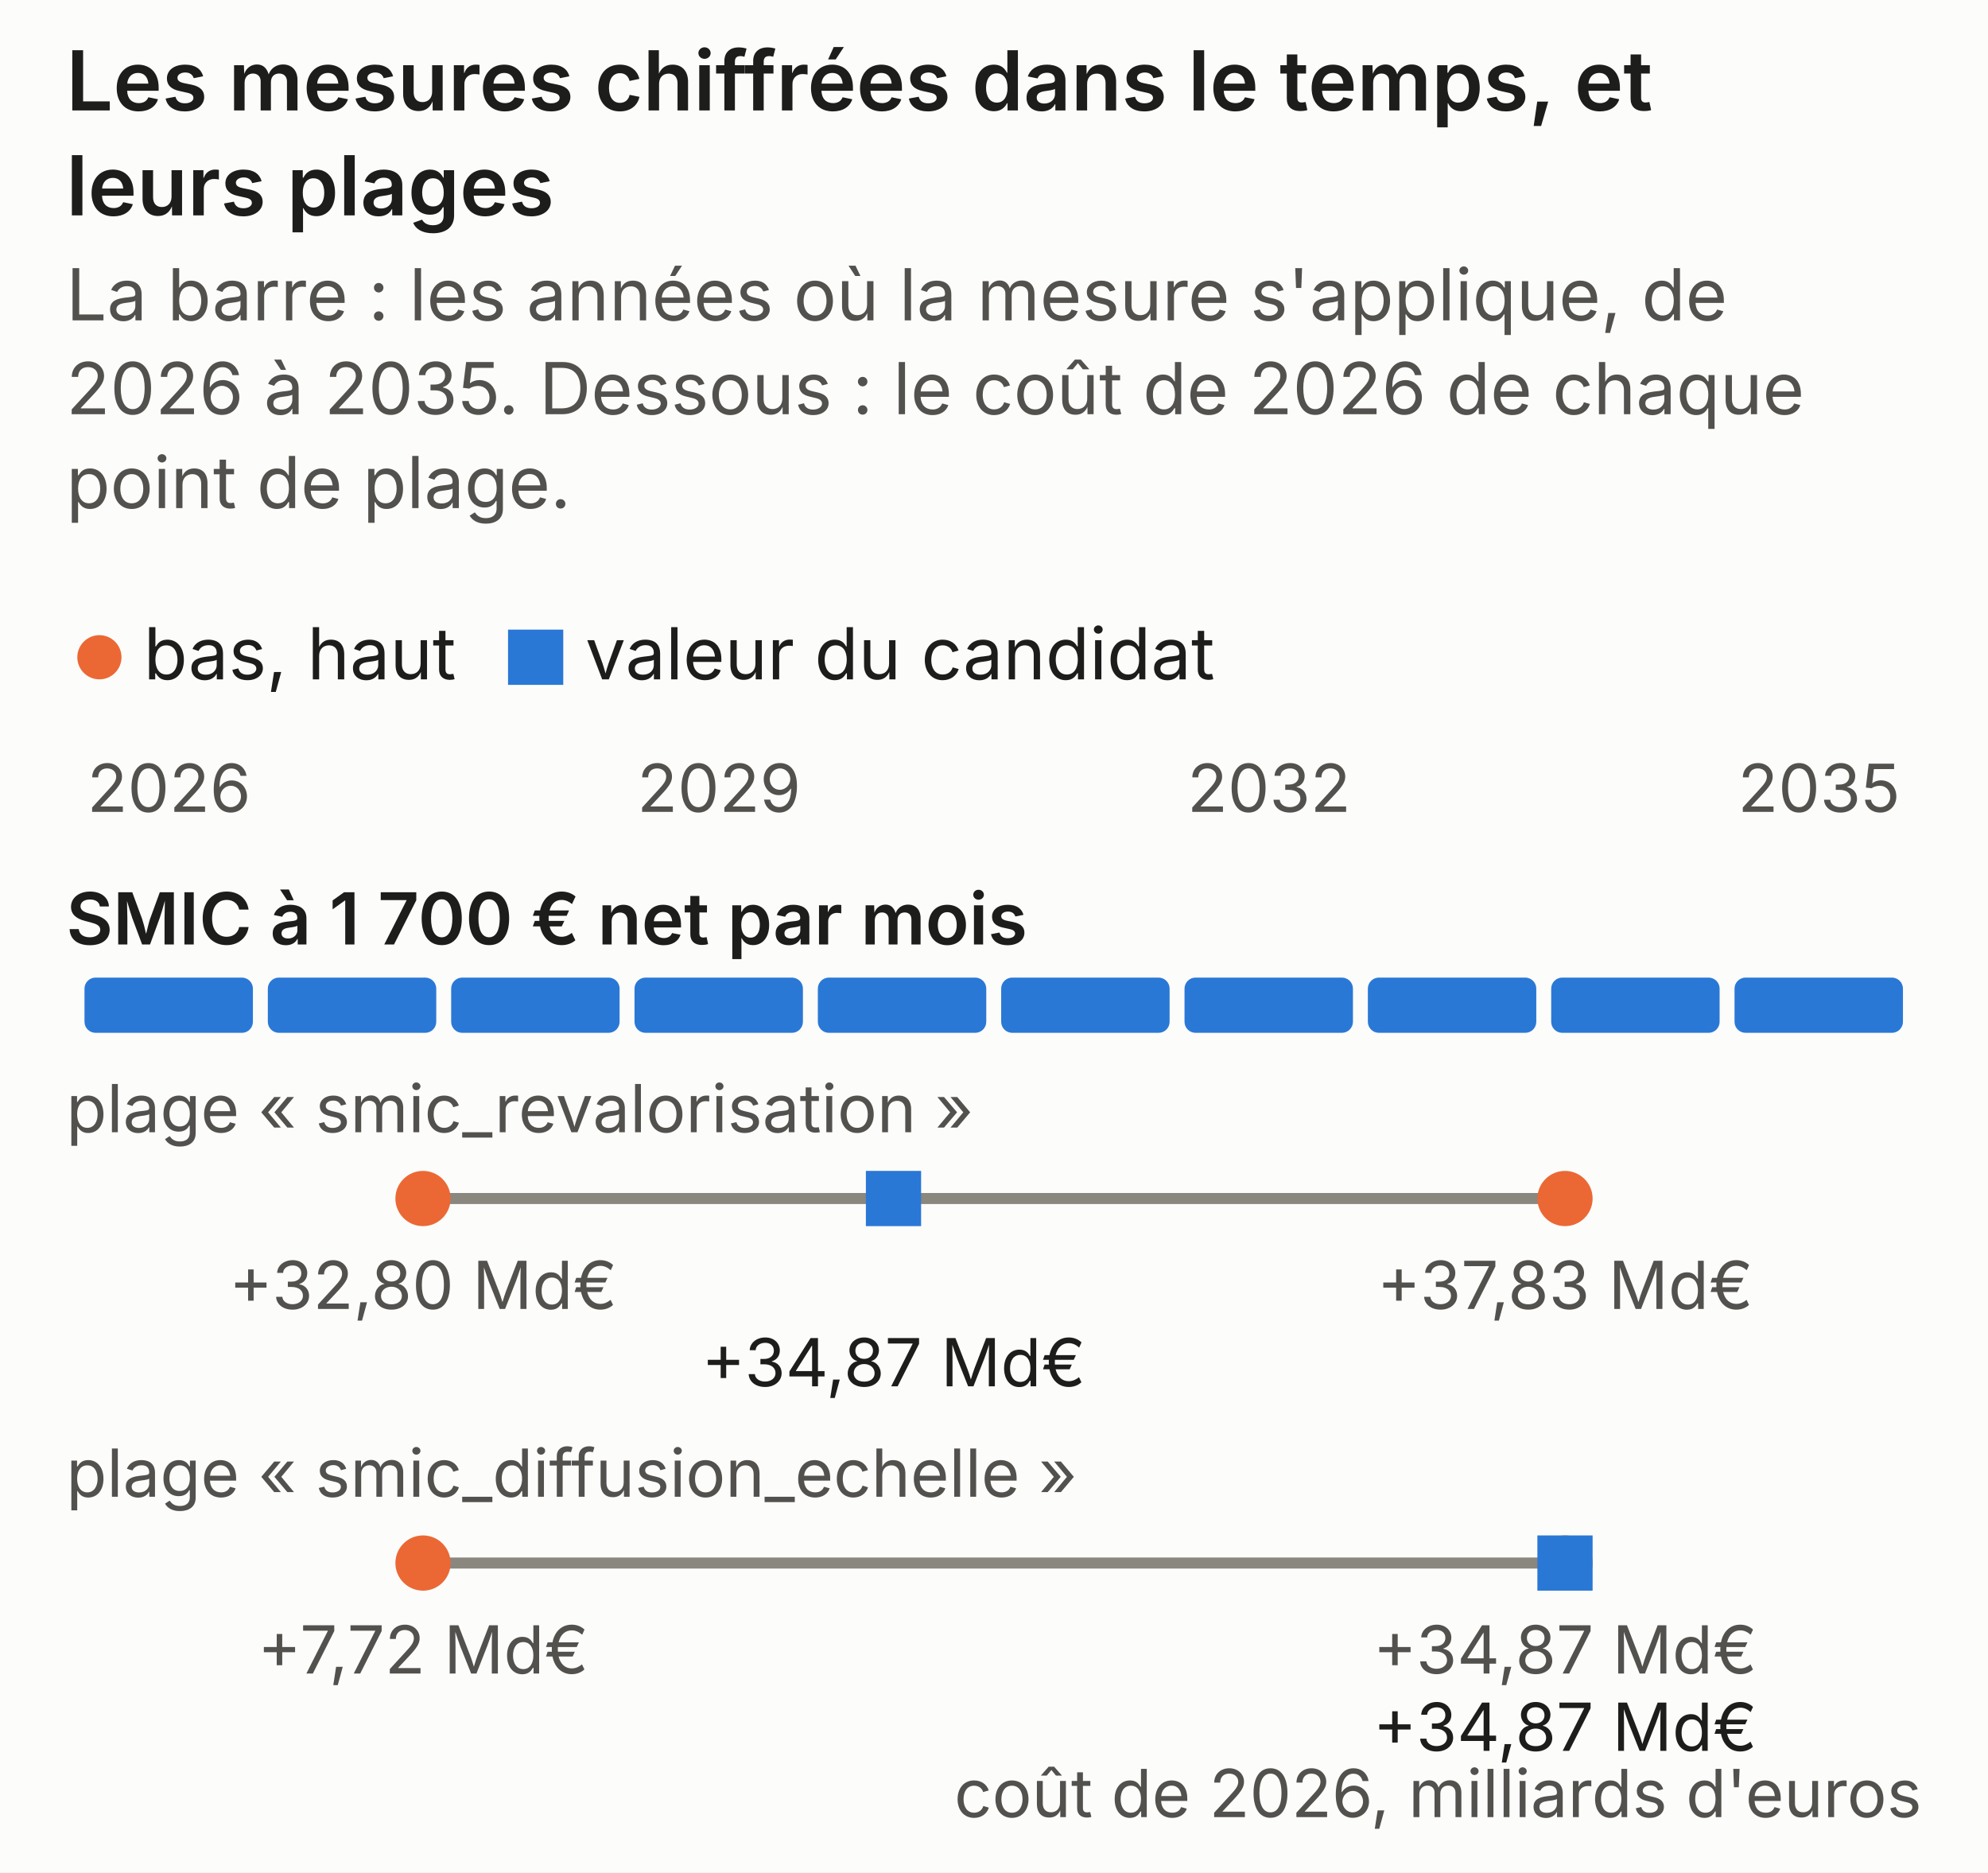
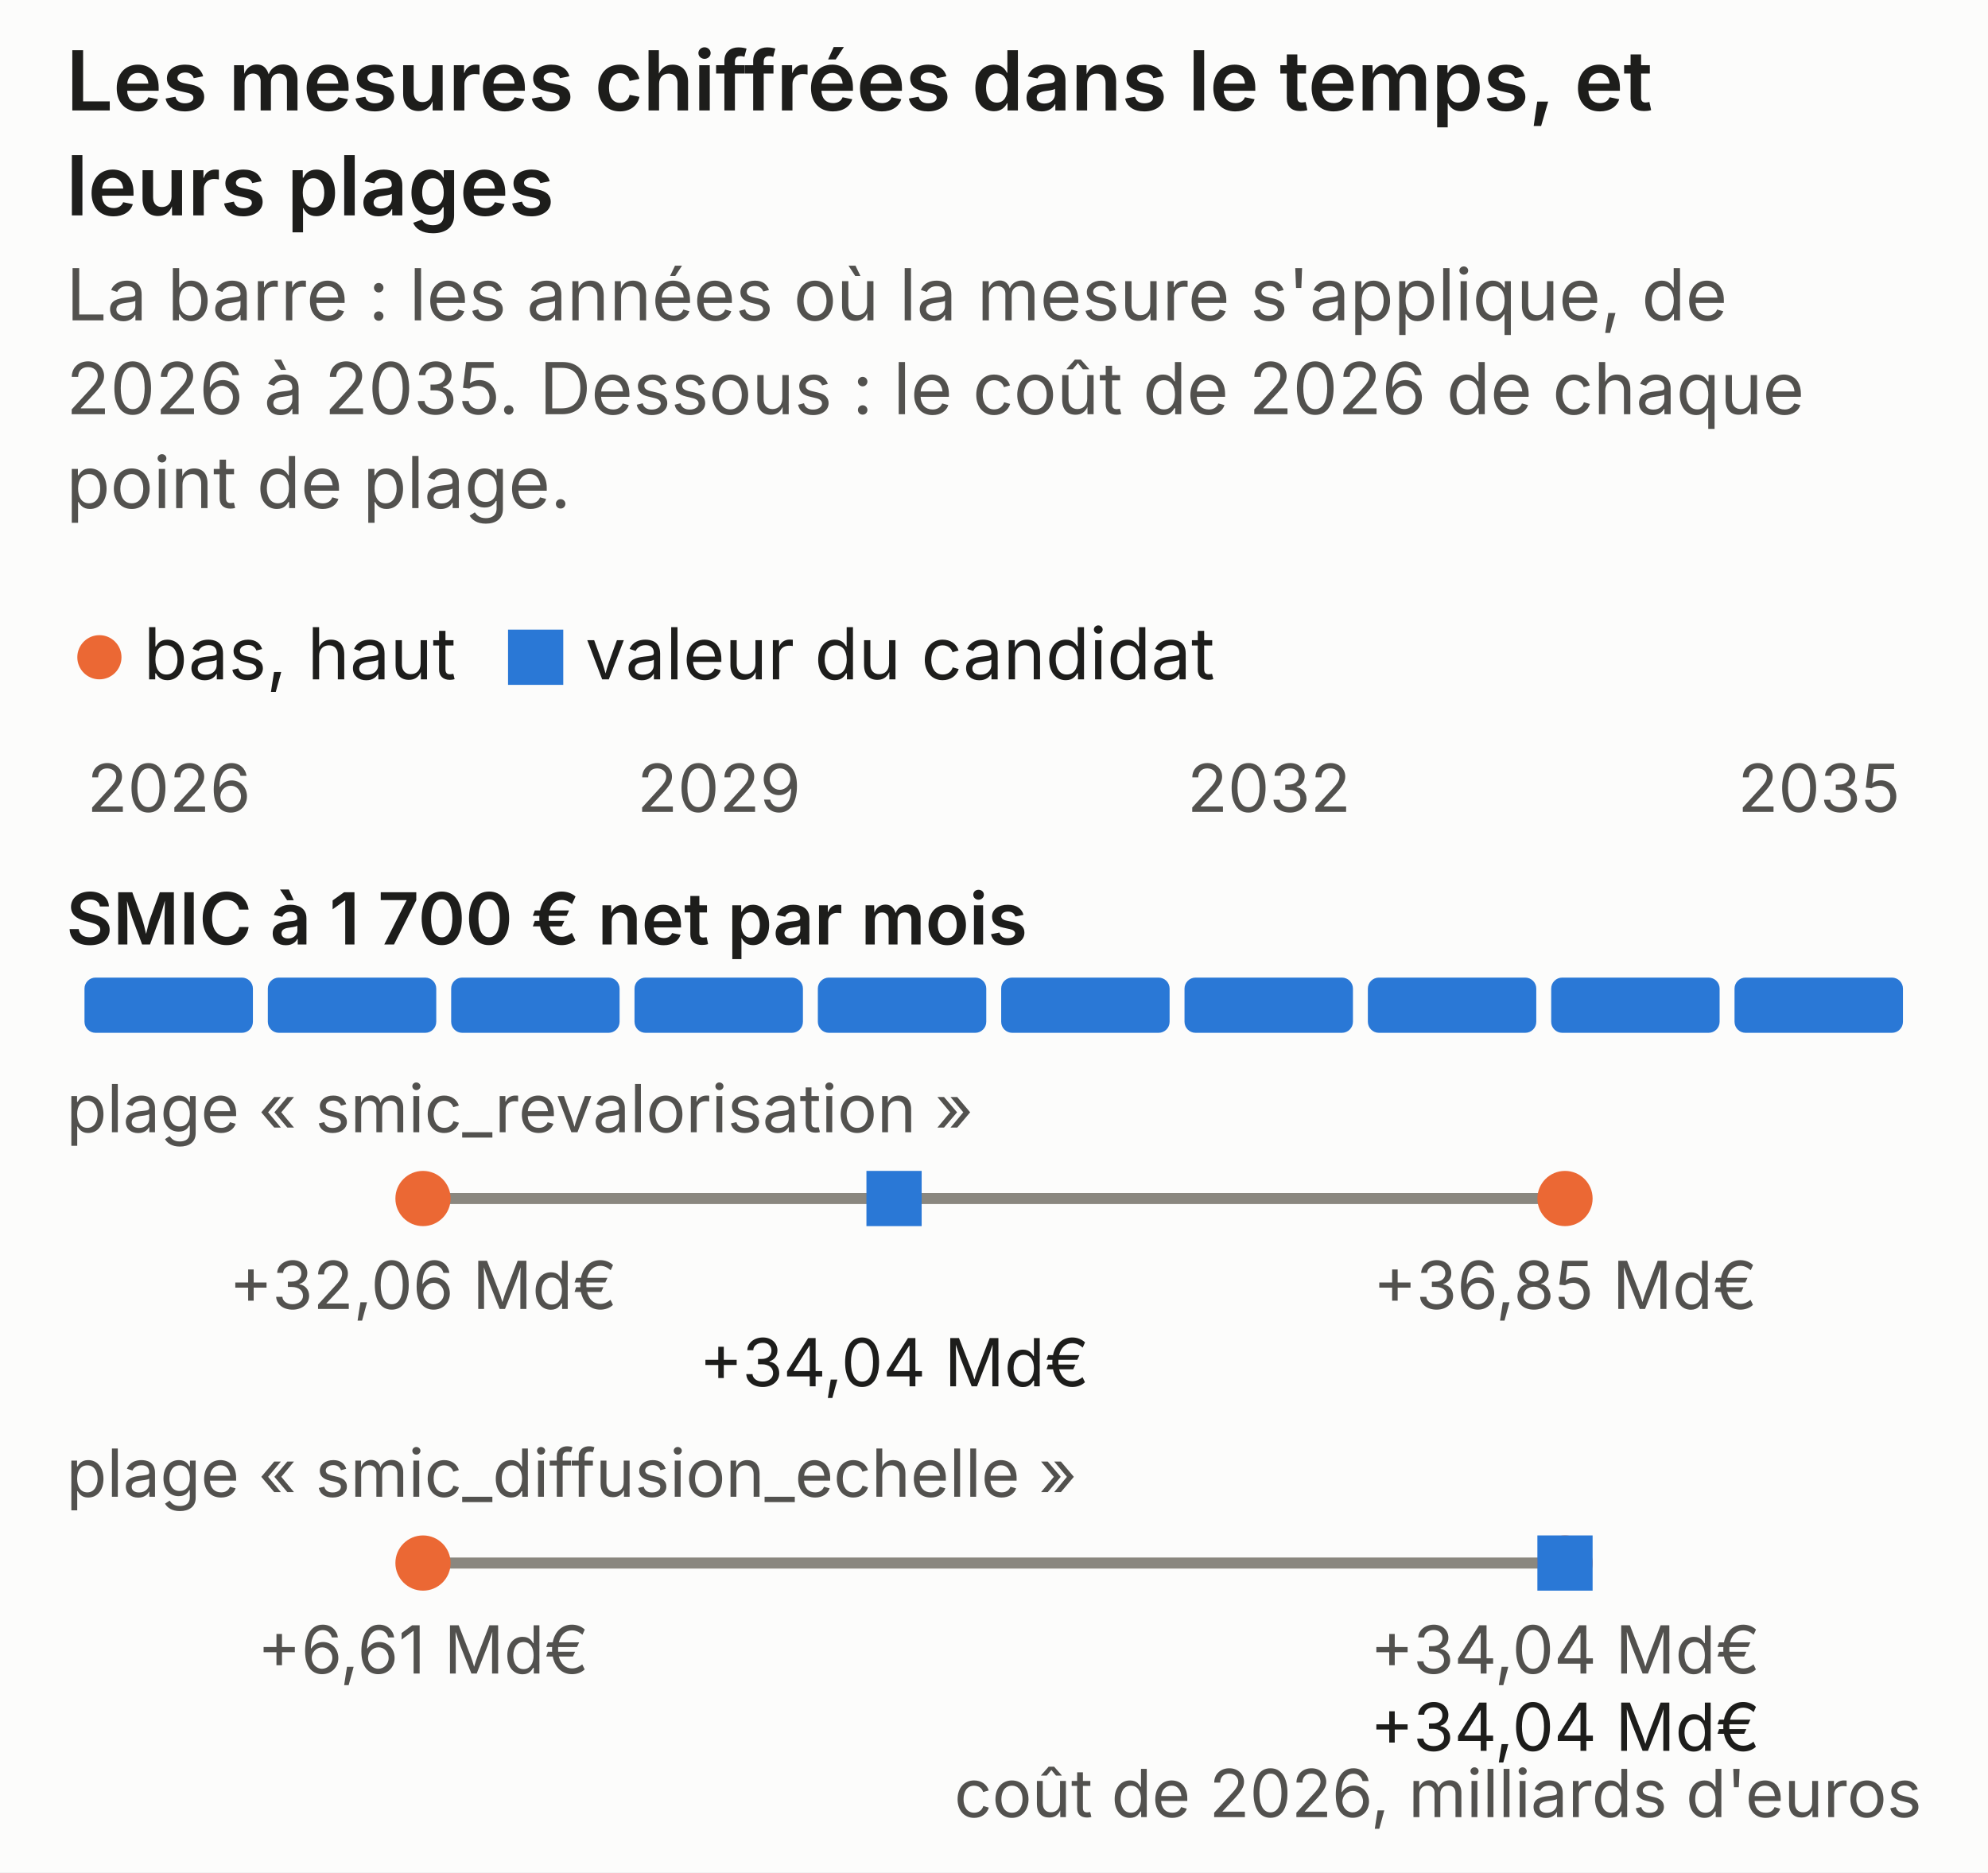
<svg xmlns="http://www.w3.org/2000/svg" viewBox="0 0 360 339" width="360" height="339" role="img" aria-labelledby="pres2027_glucksmann_programme-frise-t pres2027_glucksmann_programme-frise-d" font-size="13">
  <style>.g-fond{fill:#fcfcfb}.g-encre{fill:#1d1d1b}.g-doux{fill:#52514e}
.g-axe{stroke:#8a877f}.g-grille{stroke:#e4e1da}.g-zero{stroke:#52514e}
.g-s1{stroke:#2a78d6}.g-s2{stroke:#eb6834}.g-s3{stroke:#1baf7a}.g-s4{stroke:#6250d6}
.g-f1{fill:#2a78d6}.g-f2{fill:#eb6834}.g-f3{fill:#1baf7a}.g-f4{fill:#6250d6}
.g-bande{fill:#2a78d6;fill-opacity:.16}.g-plus{fill:#2a78d6}.g-moins{fill:#e34948}
.g-total{fill:#52514e}.g-lien{stroke:#8a877f}.g-sur{fill:#ffffff}
@media (prefers-color-scheme: dark){
.g-fond{fill:#1a1a19}.g-encre{fill:#ece9e2}.g-doux{fill:#c3c2b7}
.g-axe{stroke:#8f8b80}.g-grille{stroke:#33322f}.g-zero{stroke:#c3c2b7}
.g-s1{stroke:#3987e5}.g-s2{stroke:#d95926}.g-s3{stroke:#199e70}.g-s4{stroke:#9085e9}
.g-f1{fill:#3987e5}.g-f2{fill:#d95926}.g-f3{fill:#199e70}.g-f4{fill:#9085e9}
.g-bande{fill:#3987e5;fill-opacity:.24}.g-plus{fill:#3987e5}.g-moins{fill:#e66767}
.g-total{fill:#6b6862}.g-lien{stroke:#8f8b80}}
text{font-family:system-ui,-apple-system,"Segoe UI",sans-serif}</style>
  <rect class="g-fond" fill="#fcfcfb" x="0" y="0" width="360" height="339" />
  <text class="g-encre" fill="#1d1d1b" x="12" y="20" text-anchor="start" font-size="15" font-weight="600">Les mesures chiffrées dans le temps, et</text>
  <text class="g-encre" fill="#1d1d1b" x="12" y="39" text-anchor="start" font-size="15" font-weight="600">leurs plages</text>
  <text class="g-doux" fill="#52514e" x="12" y="58" text-anchor="start">La barre : les années où la mesure s'applique, de</text>
  <text class="g-doux" fill="#52514e" x="12" y="75" text-anchor="start">2026 à 2035. Dessous : le coût de 2026 de chaque</text>
  <text class="g-doux" fill="#52514e" x="12" y="92" text-anchor="start">point de plage.</text>
  <circle class="g-f2" fill="#eb6834" cx="18" cy="119" r="4" />
  <text class="g-encre" fill="#1d1d1b" x="26" y="123" text-anchor="start">bas, haut</text>
  <rect class="g-f1" fill="#2a78d6" x="92" y="114" width="10" height="10" transform="rotate(0)" />
  <text class="g-encre" fill="#1d1d1b" x="106" y="123" text-anchor="start">valeur du candidat</text>
  <text class="g-doux" fill="#52514e" x="30.6" y="147" text-anchor="middle" font-size="12">2026</text>
  <text class="g-doux" fill="#52514e" x="130.2" y="147" text-anchor="middle" font-size="12">2029</text>
  <text class="g-doux" fill="#52514e" x="229.8" y="147" text-anchor="middle" font-size="12">2032</text>
  <text class="g-doux" fill="#52514e" x="329.4" y="147" text-anchor="middle" font-size="12">2035</text>
  <text class="g-encre" fill="#1d1d1b" x="12" y="171" text-anchor="start" font-weight="600">SMIC à 1 700 € net par mois</text>
  <rect class="g-f1" fill="#2a78d6" x="15.3" y="177" width="30.5" height="10" rx="2" />
  <rect class="g-f1" fill="#2a78d6" x="48.5" y="177" width="30.5" height="10" rx="2" />
  <rect class="g-f1" fill="#2a78d6" x="81.7" y="177" width="30.5" height="10" rx="2" />
  <rect class="g-f1" fill="#2a78d6" x="114.9" y="177" width="30.5" height="10" rx="2" />
  <rect class="g-f1" fill="#2a78d6" x="148.1" y="177" width="30.5" height="10" rx="2" />
  <rect class="g-f1" fill="#2a78d6" x="181.3" y="177" width="30.5" height="10" rx="2" />
  <rect class="g-f1" fill="#2a78d6" x="214.5" y="177" width="30.5" height="10" rx="2" />
  <rect class="g-f1" fill="#2a78d6" x="247.7" y="177" width="30.5" height="10" rx="2" />
  <rect class="g-f1" fill="#2a78d6" x="280.9" y="177" width="30.5" height="10" rx="2" />
  <rect class="g-f1" fill="#2a78d6" x="314.1" y="177" width="30.5" height="10" rx="2" />
  <text class="g-doux" fill="#52514e" x="12" y="205" text-anchor="start" font-size="12">plage « smic_revalorisation »</text>
  <line class="g-axe" stroke="#8a877f" stroke-width="2" x1="76.6" y1="217" x2="283.4" y2="217" />
  <circle class="g-f2" fill="#eb6834" cx="76.6" cy="217" r="5" />
-   <text class="g-doux" fill="#52514e" x="76.6" y="237" text-anchor="middle" font-size="12">+32,80 Md€</text>
-   <rect class="g-f1" fill="#2a78d6" x="156.8" y="212" width="10" height="10" />
-   <text class="g-encre" fill="#1d1d1b" x="161.8" y="251" text-anchor="middle" font-size="12">+34,87 Md€</text>
+   <text class="g-doux" fill="#52514e" x="76.6" y="237" text-anchor="middle" font-size="12">+32,06 Md€</text>
+   <rect class="g-f1" fill="#2a78d6" x="156.9" y="212" width="10" height="10" />
+   <text class="g-encre" fill="#1d1d1b" x="161.9" y="251" text-anchor="middle" font-size="12">+34,04 Md€</text>
  <circle class="g-f2" fill="#eb6834" cx="283.4" cy="217" r="5" />
-   <text class="g-doux" fill="#52514e" x="283.4" y="237" text-anchor="middle" font-size="12">+37,83 Md€</text>
+   <text class="g-doux" fill="#52514e" x="283.4" y="237" text-anchor="middle" font-size="12">+36,85 Md€</text>
  <text class="g-doux" fill="#52514e" x="12" y="271" text-anchor="start" font-size="12">plage « smic_diffusion_echelle »</text>
  <line class="g-axe" stroke="#8a877f" stroke-width="2" x1="76.6" y1="283" x2="283.4" y2="283" />
  <circle class="g-f2" fill="#eb6834" cx="283.4" cy="283" r="5" />
-   <text class="g-doux" fill="#52514e" x="283.4" y="303" text-anchor="middle" font-size="12">+34,87 Md€</text>
+   <text class="g-doux" fill="#52514e" x="283.4" y="303" text-anchor="middle" font-size="12">+34,04 Md€</text>
  <rect class="g-f1" fill="#2a78d6" x="278.4" y="278" width="10" height="10" />
-   <text class="g-encre" fill="#1d1d1b" x="283.4" y="317" text-anchor="middle" font-size="12">+34,87 Md€</text>
+   <text class="g-encre" fill="#1d1d1b" x="283.4" y="317" text-anchor="middle" font-size="12">+34,04 Md€</text>
  <circle class="g-f2" fill="#eb6834" cx="76.6" cy="283" r="5" />
-   <text class="g-doux" fill="#52514e" x="76.6" y="303" text-anchor="middle" font-size="12">+7,72 Md€</text>
+   <text class="g-doux" fill="#52514e" x="76.6" y="303" text-anchor="middle" font-size="12">+6,61 Md€</text>
  <text class="g-doux" fill="#52514e" x="348" y="329" text-anchor="end" font-size="12">coût de 2026, milliards d'euros</text>
</svg>
